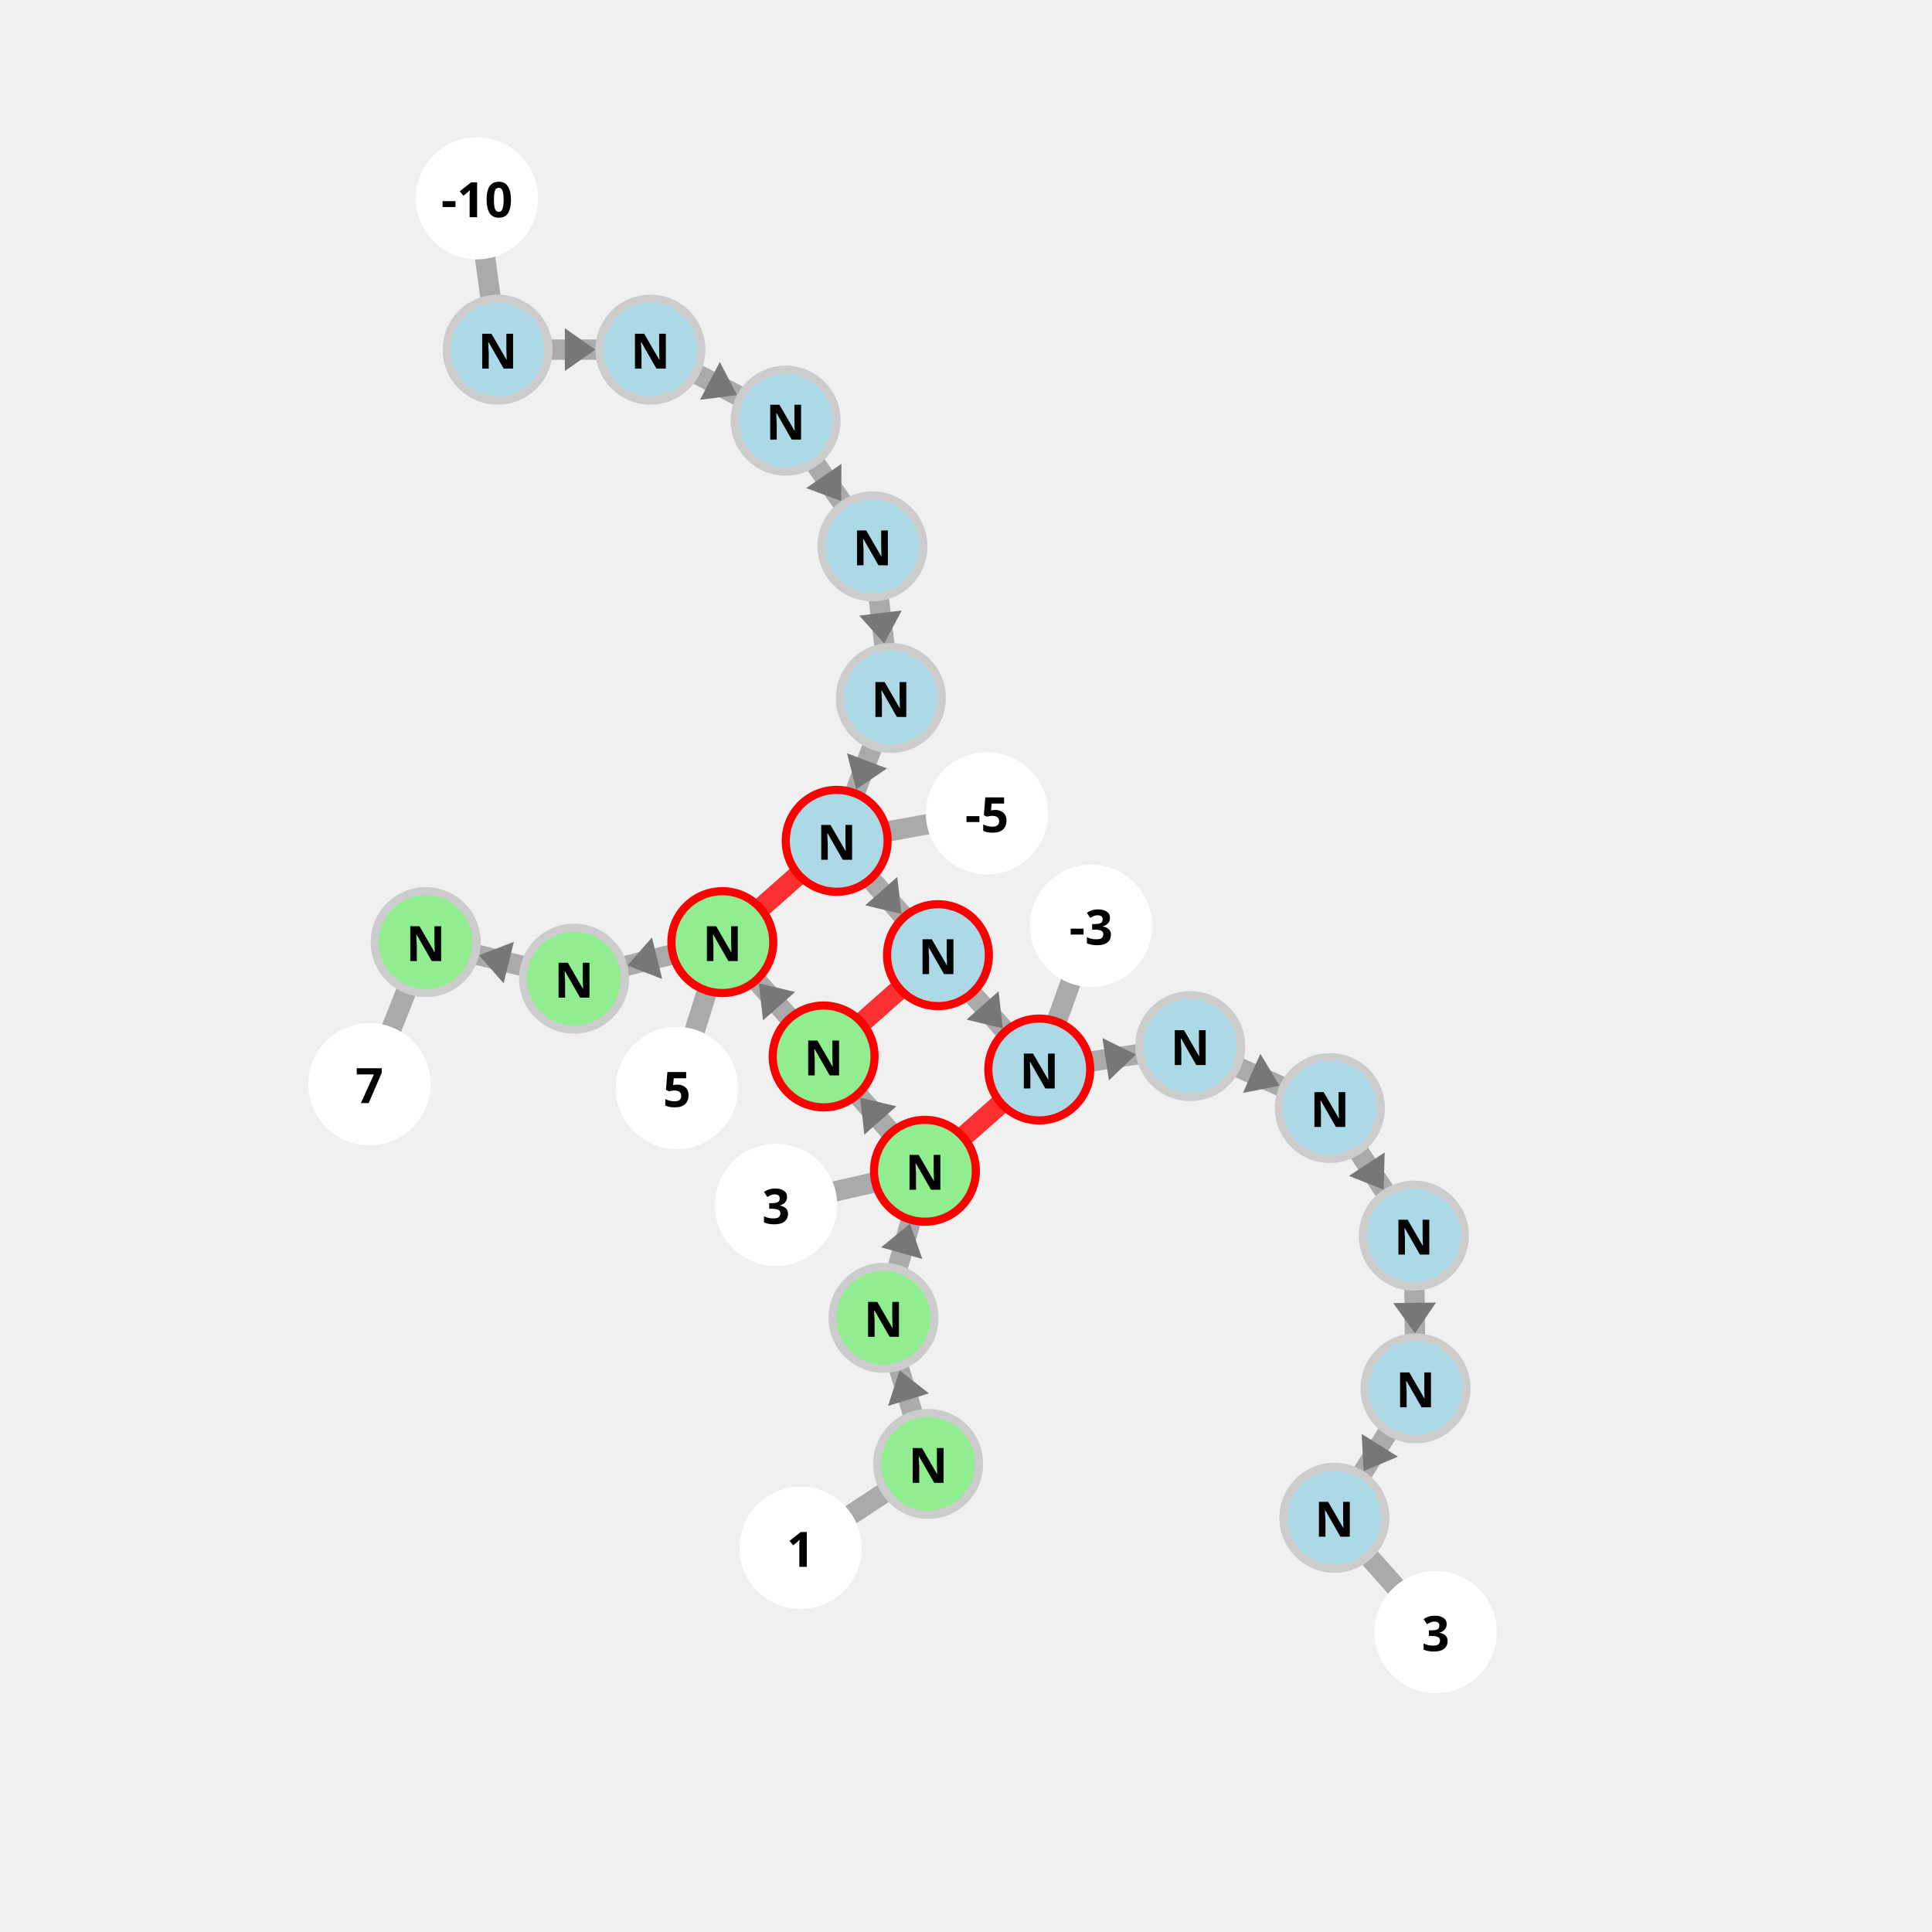
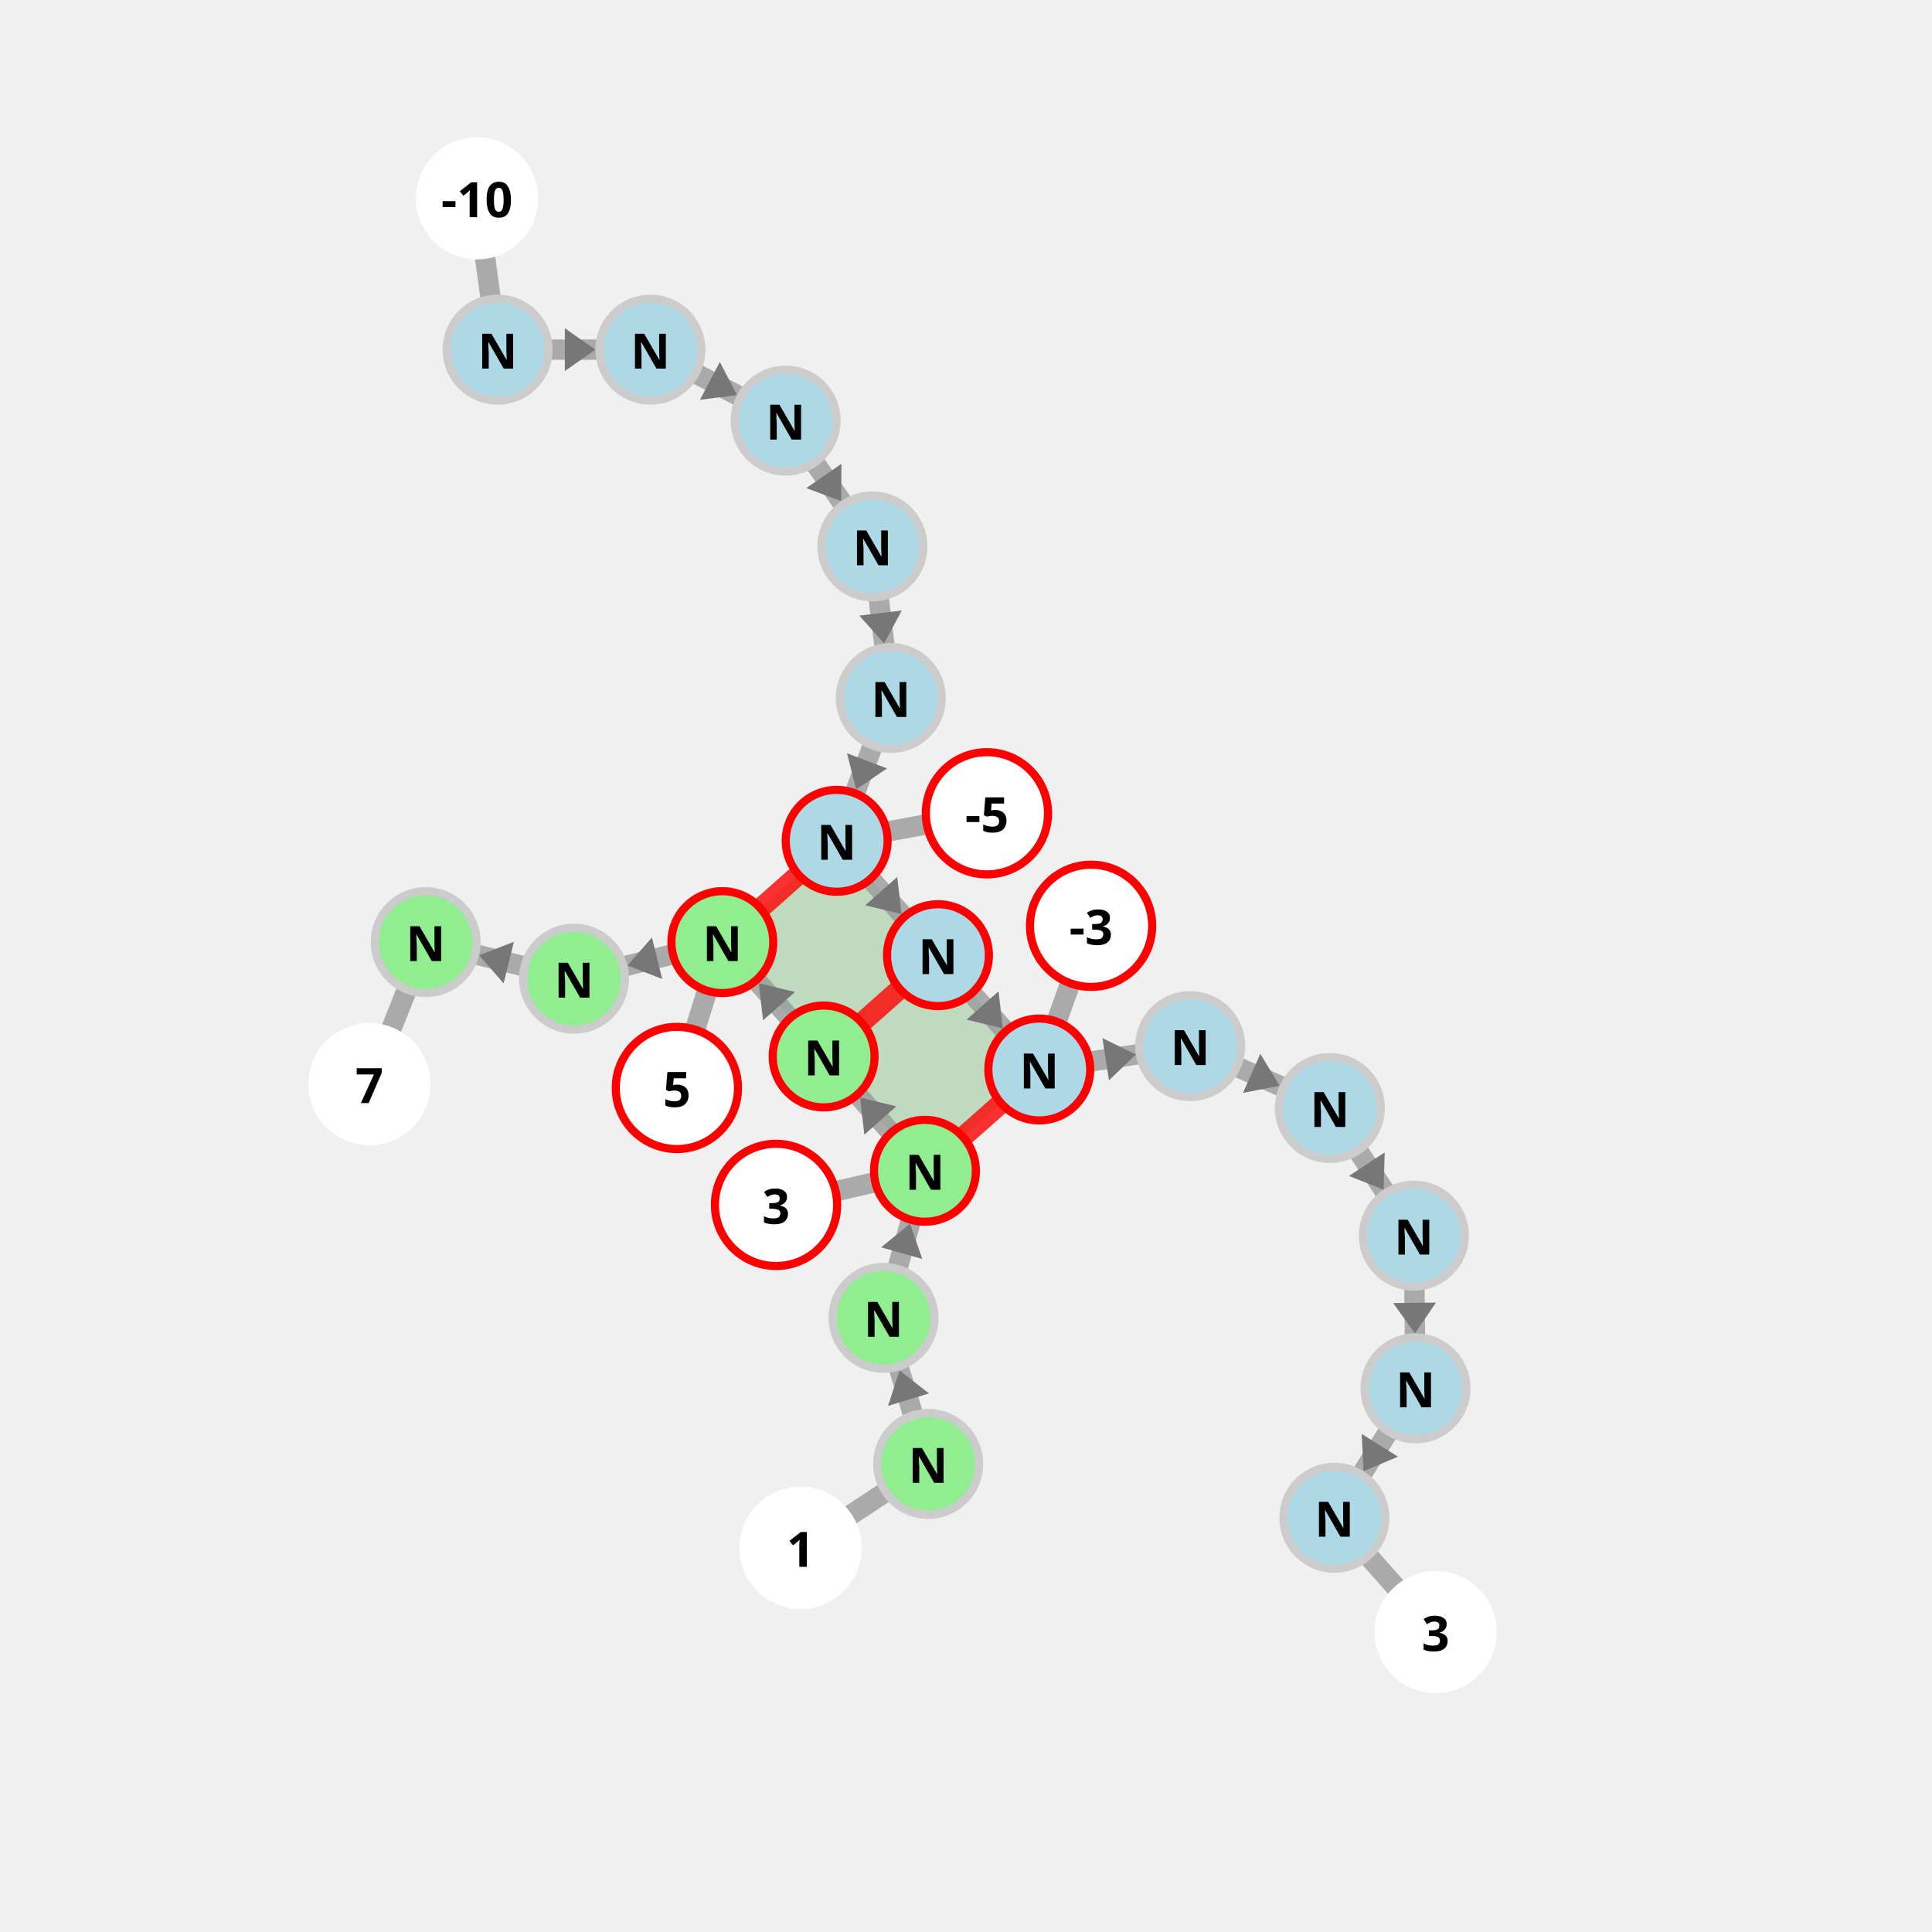
<svg xmlns="http://www.w3.org/2000/svg" viewBox="0 0 300 300">
  <style type="text/css">
 circle.fornac-node, polygon.fornac-node {
  stroke: #ccc;
  stroke-width: 0.8;
  opacity: 1;
  fill: white;
}

path.fornac-directionArrow {
  fill: #777;
  stroke: none;
  stroke-width: 0.8px;
}

g.fornac-plot {
    /* outline: 1px solid red; */
}

circle.fornac-node[base_type="a"] {
  fill: #dbdb8d;
}

circle.fornac-node[base_type="c"] {
  fill: #98df8a;
}

circle.fornac-node[base_type="g"] {
  fill: #ff9896;
}

circle.fornac-node[base_type="u"], circle.fornac-node[base_type="t"] {
  fill: #aec7e8;
}

.fornac-node &gt; text {
     pointer-events: none;
 }

circle.fornac-node[node_type="label"] {
    stroke: transparent;
    stroke-width: 0;
    fill: white;
    display: inline;
}

circle.fornac-node[node_type="protein"] {
    fill: gray;
    fill-opacity: 0.5;
    stroke-width: 4;
}

.fornac-selectedNode &gt; circle.fornac-node {
    stroke: red;
}

text.fornac-nodeLabel {
    font-weight: bold;
    font-family: Tahoma, Geneva, sans-serif;
    font-size: 0.4em;
    color: rgb(100,100,100);
    text-anchor: middle;
    alignment-baseline: middle;
    dominant-baseline: central;
    pointer-events: none;
    -webkit-touch-callout: none;
    -webkit-user-select: none;
    -khtml-user-select: none;
    -moz-user-select: none;
    -ms-user-select: none;
    user-select: none;
}

line.fornac-link {
  stroke: #999;
  stroke-opacity: 0.8;
  stroke-width: 2;
}

line.fornac-link[link_type="pseudoknot"] {
    stroke: red;
}

line.fornac-link[link_type="basepair"] {
  stroke: red;
}

line.fornac-link[link_type="intermolecule"] {
  stroke: blue;
}

line.fornac-link[link_type="chain_chain"] {
  stroke-dasharray: 3,3;
}

line.fornac-link[link_type="fake"] {
  stroke: green;
}

text.fornac-plotLabel {
    font-family: Tahoma, Geneva, sans-serif;
    font-weight: bolder;
    font-size: 1.2em;
    fill: rgba(200, 200, 200, 0.5);
    text-anchor: middle;
    alignment-baseline: central;
}

.fornac-transparent {
    fill: transparent;
    stroke-width: 0;
    stroke-opacity: 0;
    opacity: 0;
    visibility: hidden;
    pointer-events: none;
}

.fornac-dragLine {
  stroke: #999;
  stroke-width: 2;
  pointer-events: none;
}

.fornac-mouseEventHelper &gt; .extent {
  fill-opacity: .1;
  stroke: #fff;
  shape-rendering: crispEdges;
}

.d3-context-menu {
	position: absolute;
	display: none;
	background-color: #f2f2f2;
	border-radius: 4px;

	font-family: Arial, sans-serif;
	font-size: 14px;
	min-width: 150px;
	border: 1px solid #d4d4d4;

	z-index:1200;
}

.d3-context-menu ul {
	list-style-type: none;
	margin: 4px 0px;
	padding: 0px;
	cursor: default;
}

.d3-context-menu ul li {
	padding: 4px 16px;

	-webkit-touch-callout: none; /* iOS Safari */
	-webkit-user-select: none;   /* Chrome/Safari/Opera */
	-khtml-user-select: none;    /* Konqueror */
	-moz-user-select: none;      /* Firefox */
	-ms-user-select: none;       /* Internet Explorer/Edge */
	user-select: none;
}

.d3-context-menu ul li:hover {
	background-color: #4677f8;
	color: #fefefe;
}

.d3-context-menu-selected {
	background-color: #4677f8;
	color: #fefefe;
}

/*
	Header
*/

.d3-context-menu ul li.is-header
.d3-context-menu ul li.is-header:hover {
	background-color: #f2f2f2;
	color: #444;
	font-weight: bold;
	font-style: italic;
}

/*
	Disabled
*/

.d3-context-menu ul li.is-disabled
.d3-context-menu ul li.is-disabled:hover {
	background-color: #f2f2f2;
	color: #888;
	cursor: not-allowed;
}

/*
	Divider
*/

.d3-context-menu ul li.is-divider {
	padding: 0px 0px;
}

.d3-context-menu ul li.is-divider:hover {
	background-color: #f2f2f2;
}

.d3-context-menu ul hr {
	border: 0;
    height: 0;
    border-top: 1px solid rgba(0, 0, 0, 0.1);
    border-bottom: 1px solid rgba(255, 255, 255, 0.3);
}

/*# sourceMappingURL=fornac.css.map*/ 
</style>
  <g class="fornac-plot" transform="translate(-80.85912,-103.8397)scale(1.581326,1.581326)">
+     <polyline points="133.292,148.231 143.239,159.459 153.185,170.687 141.958,180.634 132.011,169.406 122.064,158.178 " style="fill:green;opacity:0.2" />
    <g class="fornac-links">
      <line class="link fornac-link" x1="100" y1="100" x2="115" y2="100" link_type="backbone" pointer-events="all" />
      <line class="link fornac-link" x1="115" y1="100" x2="128.282" y2="106.971" link_type="backbone" pointer-events="all" />
      <line class="link fornac-link" x1="128.282" y1="106.971" x2="136.803" y2="119.316" link_type="backbone" pointer-events="all" />
      <line class="link fornac-link" x1="136.803" y1="119.316" x2="138.611" y2="134.206" link_type="backbone" pointer-events="all" />
      <line class="link fornac-link" x1="133.292" y1="148.231" x2="122.064" y2="158.178" link_type="basepair" pointer-events="all" />
      <line class="link fornac-link" x1="138.611" y1="134.206" x2="133.292" y2="148.231" link_type="backbone" pointer-events="all" />
      <line class="link fornac-link" x1="143.239" y1="159.459" x2="132.011" y2="169.406" link_type="basepair" pointer-events="all" />
      <line class="link fornac-link" x1="133.292" y1="148.231" x2="143.239" y2="159.459" link_type="backbone" pointer-events="all" />
      <line class="link fornac-link" x1="153.185" y1="170.687" x2="141.958" y2="180.634" link_type="basepair" pointer-events="all" />
      <line class="link fornac-link" x1="143.239" y1="159.459" x2="153.185" y2="170.687" link_type="backbone" pointer-events="all" />
      <line class="link fornac-link" x1="153.185" y1="170.687" x2="168.008" y2="168.389" link_type="backbone" pointer-events="all" />
      <line class="link fornac-link" x1="168.008" y1="168.389" x2="181.721" y2="174.47" link_type="backbone" pointer-events="all" />
      <line class="link fornac-link" x1="181.721" y1="174.47" x2="189.968" y2="186.999" link_type="backbone" pointer-events="all" />
      <line class="link fornac-link" x1="189.968" y1="186.999" x2="190.133" y2="201.998" link_type="backbone" pointer-events="all" />
      <line class="link fornac-link" x1="190.133" y1="201.998" x2="182.163" y2="214.705" link_type="backbone" pointer-events="all" />
      <line class="link fornac-link" x1="142.274" y1="209.417" x2="137.89" y2="195.072" link_type="backbone" pointer-events="all" />
      <line class="link fornac-link" x1="137.89" y1="195.072" x2="141.958" y2="180.634" link_type="backbone" pointer-events="all" />
      <line class="link fornac-link" x1="141.958" y1="180.634" x2="132.011" y2="169.406" link_type="backbone" pointer-events="all" />
      <line class="link fornac-link" x1="132.011" y1="169.406" x2="122.064" y2="158.178" link_type="backbone" pointer-events="all" />
      <line class="link fornac-link" x1="122.064" y1="158.178" x2="107.5" y2="161.768" link_type="backbone" pointer-events="all" />
      <line class="link fornac-link" x1="107.5" y1="161.768" x2="92.936" y2="158.178" link_type="backbone" pointer-events="all" />
      <line class="link fornac-link" x1="100" y1="100" x2="97.973" y2="85.138" link_type="label_link" pointer-events="all" />
      <line class="link fornac-link" x1="115" y1="100" x2="118.59" y2="85.436" link_type="label_link" pointer-events="all" style="display:none" />
      <line class="link fornac-link" x1="128.282" y1="106.971" x2="138.229" y2="95.743" link_type="label_link" pointer-events="all" style="display:none" />
      <line class="link fornac-link" x1="136.803" y1="119.316" x2="150.828" y2="113.997" link_type="label_link" pointer-events="all" style="display:none" />
      <line class="link fornac-link" x1="138.611" y1="134.206" x2="153.501" y2="136.014" link_type="label_link" pointer-events="all" style="display:none" />
      <line class="link fornac-link" x1="133.292" y1="148.231" x2="148.046" y2="145.528" link_type="label_link" pointer-events="all" />
      <line class="link fornac-link" x1="143.239" y1="159.459" x2="154.466" y2="149.512" link_type="label_link" pointer-events="all" style="display:none" />
      <line class="link fornac-link" x1="153.185" y1="170.687" x2="158.273" y2="156.576" link_type="label_link" pointer-events="all" />
      <line class="link fornac-link" x1="168.008" y1="168.389" x2="169.98" y2="153.519" link_type="label_link" pointer-events="all" style="display:none" />
      <line class="link fornac-link" x1="181.721" y1="174.47" x2="191.418" y2="163.027" link_type="label_link" pointer-events="all" style="display:none" />
      <line class="link fornac-link" x1="189.968" y1="186.999" x2="204.313" y2="182.615" link_type="label_link" pointer-events="all" style="display:none" />
      <line class="link fornac-link" x1="190.133" y1="201.998" x2="204.571" y2="206.066" link_type="label_link" pointer-events="all" style="display:none" />
      <line class="link fornac-link" x1="182.163" y1="214.705" x2="192.109" y2="225.933" link_type="label_link" pointer-events="all" />
      <line class="link fornac-link" x1="168.587" y1="221.086" x2="170.885" y2="235.909" link_type="label_link" pointer-events="all" style="display:none" />
      <line class="link fornac-link" x1="153.717" y1="219.114" x2="147.636" y2="232.827" link_type="label_link" pointer-events="all" style="display:none" />
      <line class="link fornac-link" x1="142.274" y1="209.417" x2="129.745" y2="217.664" link_type="label_link" pointer-events="all" />
      <line class="link fornac-link" x1="137.89" y1="195.072" x2="122.891" y2="195.236" link_type="label_link" pointer-events="all" style="display:none" />
      <line class="link fornac-link" x1="141.958" y1="180.634" x2="127.337" y2="183.983" link_type="label_link" pointer-events="all" />
      <line class="link fornac-link" x1="132.011" y1="169.406" x2="120.783" y2="179.353" link_type="label_link" pointer-events="all" style="display:none" />
      <line class="link fornac-link" x1="122.064" y1="158.178" x2="117.602" y2="172.499" link_type="label_link" pointer-events="all" />
      <line class="link fornac-link" x1="107.5" y1="161.768" x2="107.5" y2="176.768" link_type="label_link" pointer-events="all" style="display:none" />
      <line class="link fornac-link" x1="92.936" y1="158.178" x2="87.411" y2="172.124" link_type="label_link" pointer-events="all" />
    </g>
    <g class="fornac-nodes">
      <g class="gnode" struct_name="empty" transform="translate(100,100)" num="n1" rnum="n22">
        <path class="fornac-directionArrow" node_num="1" />
        <circle class="fornac-node" node_type="nucleotide" node_num="1" r="5" style="fill: lightblue;" />
        <text class="fornac-nodeLabel" label_type="nucleotide">N</text>
      </g>
      <g class="gnode" struct_name="empty" transform="translate(115,100)" num="n2" rnum="n21">
        <path class="fornac-directionArrow" node_num="2" d="M-8.4,-2.1L-5.4,0L-8.4,2.1" />
        <circle class="fornac-node" node_type="nucleotide" node_num="2" r="5" style="fill: lightblue;" />
        <text class="fornac-nodeLabel" label_type="nucleotide">N</text>
      </g>
      <g class="gnode" struct_name="empty" transform="translate(128.2818,106.9708)" num="n3" rnum="n20">
        <path class="fornac-directionArrow" node_num="3" d="M-6.462,-5.763L-4.781,-2.51L-8.414,-2.044" />
        <circle class="fornac-node" node_type="nucleotide" node_num="3" r="5" style="fill: lightblue;" />
        <text class="fornac-nodeLabel" label_type="nucleotide">N</text>
      </g>
      <g class="gnode" struct_name="empty" transform="translate(136.8028,119.3156)" num="n4" rnum="n19">
        <path class="fornac-directionArrow" node_num="4" d="M-3.043,-8.106L-3.068,-4.444L-6.5,-5.72" />
        <circle class="fornac-node" node_type="nucleotide" node_num="4" r="5" style="fill: lightblue;" />
        <text class="fornac-nodeLabel" label_type="nucleotide">N</text>
      </g>
      <g class="gnode" struct_name="empty" transform="translate(138.6109,134.2062)" num="n5" rnum="n18">
        <path class="fornac-directionArrow" node_num="5" d="M1.072,-8.592L-0.651,-5.361L-3.097,-8.086" />
        <circle class="fornac-node" node_type="nucleotide" node_num="5" r="5" style="fill: lightblue;" />
        <text class="fornac-nodeLabel" label_type="nucleotide">N</text>
      </g>
      <g class="gnode" struct_name="empty" transform="translate(133.2918,148.2315)" num="n6" rnum="n17">
        <path class="fornac-directionArrow" node_num="6" d="M4.942,-7.109L1.915,-5.049L1.015,-8.599" />
        <circle class="fornac-node" node_type="nucleotide" node_num="6" r="5" style="fill: lightblue;stroke: red;" />
        <text class="fornac-nodeLabel" label_type="nucleotide">N</text>
      </g>
      <g class="gnode" struct_name="empty" transform="translate(143.2386,159.4591)" num="n7" rnum="n16">
        <path class="fornac-directionArrow" node_num="7" d="M-3.998,-7.68L-3.581,-4.042L-7.142,-4.895" />
        <circle class="fornac-node" node_type="nucleotide" node_num="7" r="5" style="fill: lightblue;stroke: red;" />
        <text class="fornac-nodeLabel" label_type="nucleotide">N</text>
      </g>
      <g class="gnode" struct_name="empty" transform="translate(153.1855,170.6868)" num="n8" rnum="n15">
        <path class="fornac-directionArrow" node_num="8" d="M-3.998,-7.68L-3.581,-4.042L-7.142,-4.895" />
        <circle class="fornac-node" node_type="nucleotide" node_num="8" r="5" style="fill: lightblue;stroke: red;" />
        <text class="fornac-nodeLabel" label_type="nucleotide">N</text>
      </g>
      <g class="gnode" struct_name="empty" transform="translate(168.0084,168.3891)" num="n9" rnum="n14">
        <path class="fornac-directionArrow" node_num="9" d="M-8.623,-0.789L-5.336,0.827L-7.979,3.362" />
        <circle class="fornac-node" node_type="nucleotide" node_num="9" r="5" style="fill: lightblue;" />
        <text class="fornac-nodeLabel" label_type="nucleotide">N</text>
      </g>
      <g class="gnode" struct_name="empty" transform="translate(181.7205,174.4701)" num="n10" rnum="n13">
        <path class="fornac-directionArrow" node_num="10" d="M-6.827,-5.325L-4.936,-2.189L-8.53,-1.486" />
        <circle class="fornac-node" node_type="nucleotide" node_num="10" r="5" style="fill: lightblue;" />
        <text class="fornac-nodeLabel" label_type="nucleotide">N</text>
      </g>
      <g class="gnode" struct_name="empty" transform="translate(189.9683,186.9991)" num="n11" rnum="n12">
        <path class="fornac-directionArrow" node_num="11" d="M-2.865,-8.171L-2.969,-4.51L-6.373,-5.862" />
        <circle class="fornac-node" node_type="nucleotide" node_num="11" r="5" style="fill: lightblue;" />
        <text class="fornac-nodeLabel" label_type="nucleotide">N</text>
      </g>
      <g class="gnode" struct_name="empty" transform="translate(190.133,201.9982)" num="n12" rnum="n11">
        <path class="fornac-directionArrow" node_num="12" d="M2.008,-8.423L-0.059,-5.4L-2.192,-8.376" />
        <circle class="fornac-node" node_type="nucleotide" node_num="12" r="5" style="fill: lightblue;" />
        <text class="fornac-nodeLabel" label_type="nucleotide">N</text>
      </g>
      <g class="gnode" struct_name="empty" transform="translate(182.1625,214.7053)" num="n13" rnum="n10">
        <path class="fornac-directionArrow" node_num="13" d="M6.242,-6L2.869,-4.575L2.684,-8.232" />
        <circle class="fornac-node" node_type="nucleotide" node_num="13" r="5" style="fill: lightblue;" />
        <text class="fornac-nodeLabel" label_type="nucleotide">N</text>
      </g>
      <g class="gnode" struct_name="empty" transform="translate(168.5873,221.086)" num="n14" rnum="n9">
        <text class="fornac-nodeLabel" label_type="middle" />
      </g>
      <g class="gnode" struct_name="empty" transform="translate(153.7174,219.1145)" num="n15" rnum="n8">
        <text class="fornac-nodeLabel" label_type="middle" />
      </g>
      <g class="gnode" struct_name="empty" transform="translate(142.274,209.4167)" num="n16" rnum="n7">
        <path class="fornac-directionArrow" node_num="16" />
        <circle class="fornac-node" node_type="nucleotide" node_num="16" r="5" style="fill: lightgreen;" />
        <text class="fornac-nodeLabel" label_type="nucleotide">N</text>
      </g>
      <g class="gnode" struct_name="empty" transform="translate(137.8902,195.0716)" num="n17" rnum="n6">
        <path class="fornac-directionArrow" node_num="17" d="M0.447,8.647L1.578,5.164L4.463,7.42" />
        <circle class="fornac-node" node_type="nucleotide" node_num="17" r="5" style="fill: lightgreen;" />
        <text class="fornac-nodeLabel" label_type="nucleotide">N</text>
      </g>
      <g class="gnode" struct_name="empty" transform="translate(141.9578,180.6336)" num="n18" rnum="n5">
        <path class="fornac-directionArrow" node_num="18" d="M-4.299,7.516L-1.464,5.198L-0.257,8.655" />
        <circle class="fornac-node" node_type="nucleotide" node_num="18" r="5" style="fill: lightgreen;stroke: red;" />
        <text class="fornac-nodeLabel" label_type="nucleotide">N</text>
      </g>
      <g class="gnode" struct_name="empty" transform="translate(132.011,169.406)" num="n19" rnum="n4">
        <path class="fornac-directionArrow" node_num="19" d="M3.998,7.68L3.581,4.042L7.142,4.895" />
        <circle class="fornac-node" node_type="nucleotide" node_num="19" r="5" style="fill: lightgreen;stroke: red;" />
        <text class="fornac-nodeLabel" label_type="nucleotide">N</text>
      </g>
      <g class="gnode" struct_name="empty" transform="translate(122.0641,158.1783)" num="n20" rnum="n3">
        <path class="fornac-directionArrow" node_num="20" d="M3.998,7.68L3.581,4.042L7.142,4.895" />
        <circle class="fornac-node" node_type="nucleotide" node_num="20" r="5" style="fill: lightgreen;stroke: red;" />
        <text class="fornac-nodeLabel" label_type="nucleotide">N</text>
      </g>
      <g class="gnode" struct_name="empty" transform="translate(107.5,161.7681)" num="n21" rnum="n2">
        <path class="fornac-directionArrow" node_num="21" d="M8.658,0.029L5.243,-1.292L7.653,-4.049" />
        <circle class="fornac-node" node_type="nucleotide" node_num="21" r="5" style="fill: lightgreen;" />
        <text class="fornac-nodeLabel" label_type="nucleotide">N</text>
      </g>
      <g class="gnode" struct_name="empty" transform="translate(92.93587,158.1783)" num="n22" rnum="n1">
        <path class="fornac-directionArrow" node_num="22" d="M7.653,4.049L5.243,1.292L8.658,-0.029" />
        <circle class="fornac-node" node_type="nucleotide" node_num="22" r="5" style="fill: lightgreen;" />
        <text class="fornac-nodeLabel" label_type="nucleotide">N</text>
      </g>
      <g class="gnode" struct_name="empty" transform="translate(97.97268,85.13763)" num="n-1" rnum="n24">
        <circle class="fornac-node" r="6" node_type="label" node_num="-1" />
        <text class="fornac-nodeLabel" label_type="label">-10</text>
      </g>
      <g class="gnode" struct_name="empty" transform="translate(118.5897,85.43587)" num="n-1" rnum="n24" style="display:none">
        <circle class="fornac-node" r="6" node_type="label" node_num="-1" />
        <text class="fornac-nodeLabel" label_type="label">0</text>
      </g>
      <g class="gnode" struct_name="empty" transform="translate(138.2287,95.74319)" num="n-1" rnum="n24" style="display:none">
        <circle class="fornac-node" r="6" node_type="label" node_num="-1" />
        <text class="fornac-nodeLabel" label_type="label">0</text>
      </g>
      <g class="gnode" struct_name="empty" transform="translate(150.8281,113.9965)" num="n-1" rnum="n24" style="display:none">
        <circle class="fornac-node" r="6" node_type="label" node_num="-1" />
        <text class="fornac-nodeLabel" label_type="label">0</text>
      </g>
      <g class="gnode" struct_name="empty" transform="translate(153.5015,136.0143)" num="n-1" rnum="n24" style="display:none">
        <circle class="fornac-node" r="6" node_type="label" node_num="-1" />
        <text class="fornac-nodeLabel" label_type="label">0</text>
      </g>
      <g class="gnode" struct_name="empty" transform="translate(148.0461,145.5277)" num="n-1" rnum="n24">
-         <circle class="fornac-node" r="6" node_type="label" node_num="-1" />
+         <circle class="fornac-node" r="6" node_type="label" node_num="-1" style="stroke: red;stroke-width: 0.8;" />
        <text class="fornac-nodeLabel" label_type="label">-5</text>
      </g>
      <g class="gnode" struct_name="empty" transform="translate(154.4663,149.5123)" num="n-1" rnum="n24" style="display:none">
        <circle class="fornac-node" r="6" node_type="label" node_num="-1" />
        <text class="fornac-nodeLabel" label_type="label">0</text>
      </g>
      <g class="gnode" struct_name="empty" transform="translate(158.2727,156.5758)" num="n-1" rnum="n24">
-         <circle class="fornac-node" r="6" node_type="label" node_num="-1" />
+         <circle class="fornac-node" r="6" node_type="label" node_num="-1" style="stroke: red;stroke-width: 0.8;" />
        <text class="fornac-nodeLabel" label_type="label">-3</text>
      </g>
      <g class="gnode" struct_name="empty" transform="translate(169.98,153.5192)" num="n-1" rnum="n24" style="display:none">
        <circle class="fornac-node" r="6" node_type="label" node_num="-1" />
        <text class="fornac-nodeLabel" label_type="label">0</text>
      </g>
      <g class="gnode" struct_name="empty" transform="translate(191.4183,163.0266)" num="n-1" rnum="n24" style="display:none">
        <circle class="fornac-node" r="6" node_type="label" node_num="-1" />
        <text class="fornac-nodeLabel" label_type="label">0</text>
      </g>
      <g class="gnode" struct_name="empty" transform="translate(204.3134,182.6152)" num="n-1" rnum="n24" style="display:none">
        <circle class="fornac-node" r="6" node_type="label" node_num="-1" />
        <text class="fornac-nodeLabel" label_type="label">0</text>
      </g>
      <g class="gnode" struct_name="empty" transform="translate(204.571,206.0658)" num="n-1" rnum="n24" style="display:none">
        <circle class="fornac-node" r="6" node_type="label" node_num="-1" />
        <text class="fornac-nodeLabel" label_type="label">0</text>
      </g>
      <g class="gnode" struct_name="empty" transform="translate(192.1094,225.9329)" num="n-1" rnum="n24">
        <circle class="fornac-node" r="6" node_type="label" node_num="-1" />
        <text class="fornac-nodeLabel" label_type="label">3</text>
      </g>
      <g class="gnode" struct_name="empty" transform="translate(170.885,235.909)" num="n-1" rnum="n24" style="display:none">
        <circle class="fornac-node" r="6" node_type="label" node_num="-1" />
        <text class="fornac-nodeLabel" label_type="label">0</text>
      </g>
      <g class="gnode" struct_name="empty" transform="translate(147.6365,232.8266)" num="n-1" rnum="n24" style="display:none">
        <circle class="fornac-node" r="6" node_type="label" node_num="-1" />
        <text class="fornac-nodeLabel" label_type="label">0</text>
      </g>
      <g class="gnode" struct_name="empty" transform="translate(129.745,217.6644)" num="n-1" rnum="n24">
        <circle class="fornac-node" r="6" node_type="label" node_num="-1" />
        <text class="fornac-nodeLabel" label_type="label">1</text>
      </g>
      <g class="gnode" struct_name="empty" transform="translate(122.8911,195.2364)" num="n-1" rnum="n24" style="display:none">
        <circle class="fornac-node" r="6" node_type="label" node_num="-1" />
        <text class="fornac-nodeLabel" label_type="label">0</text>
      </g>
      <g class="gnode" struct_name="empty" transform="translate(127.3365,183.9829)" num="n-1" rnum="n24">
-         <circle class="fornac-node" r="6" node_type="label" node_num="-1" />
+         <circle class="fornac-node" r="6" node_type="label" node_num="-1" style="stroke: red;stroke-width: 0.8;" />
        <text class="fornac-nodeLabel" label_type="label">3</text>
      </g>
      <g class="gnode" struct_name="empty" transform="translate(120.7833,179.3528)" num="n-1" rnum="n24" style="display:none">
        <circle class="fornac-node" r="6" node_type="label" node_num="-1" />
        <text class="fornac-nodeLabel" label_type="label">0</text>
      </g>
      <g class="gnode" struct_name="empty" transform="translate(117.6016,172.4991)" num="n-1" rnum="n24">
-         <circle class="fornac-node" r="6" node_type="label" node_num="-1" />
+         <circle class="fornac-node" r="6" node_type="label" node_num="-1" style="stroke: red;stroke-width: 0.8;" />
        <text class="fornac-nodeLabel" label_type="label">5</text>
      </g>
      <g class="gnode" struct_name="empty" transform="translate(107.5,176.7681)" num="n-1" rnum="n24" style="display:none">
        <circle class="fornac-node" r="6" node_type="label" node_num="-1" />
        <text class="fornac-nodeLabel" label_type="label">0</text>
      </g>
      <g class="gnode" struct_name="empty" transform="translate(87.41067,172.1236)" num="n-1" rnum="n24">
        <circle class="fornac-node" r="6" node_type="label" node_num="-1" />
        <text class="fornac-nodeLabel" label_type="label">7</text>
      </g>
      <g class="gnode" transform="translate(132.6514,158.8187)" num="n-1" rnum="n24">
        <text class="fornac-nodeLabel" label_type="middle" />
      </g>
      <g class="gnode" transform="translate(142.5982,170.0464)" num="n-1" rnum="n24">
        <text class="fornac-nodeLabel" label_type="middle" />
      </g>
      <g class="gnode" transform="translate(92.93587,158.1783)" num="n-3" rnum="n26">
        <text class="fornac-nodeLabel" label_type="middle" />
      </g>
      <g class="gnode" transform="translate(100,100)" num="n-2" rnum="n25">
        <text class="fornac-nodeLabel" label_type="middle" />
      </g>
      <g class="gnode" transform="translate(119.3875,131.8721)" num="n-1" rnum="n24">
        <text class="fornac-nodeLabel" label_type="middle" />
      </g>
      <g class="gnode" transform="translate(164.5096,194.7792)" num="n-1" rnum="n24">
        <text class="fornac-nodeLabel" label_type="middle" />
      </g>
    </g>
  </g>
</svg>
